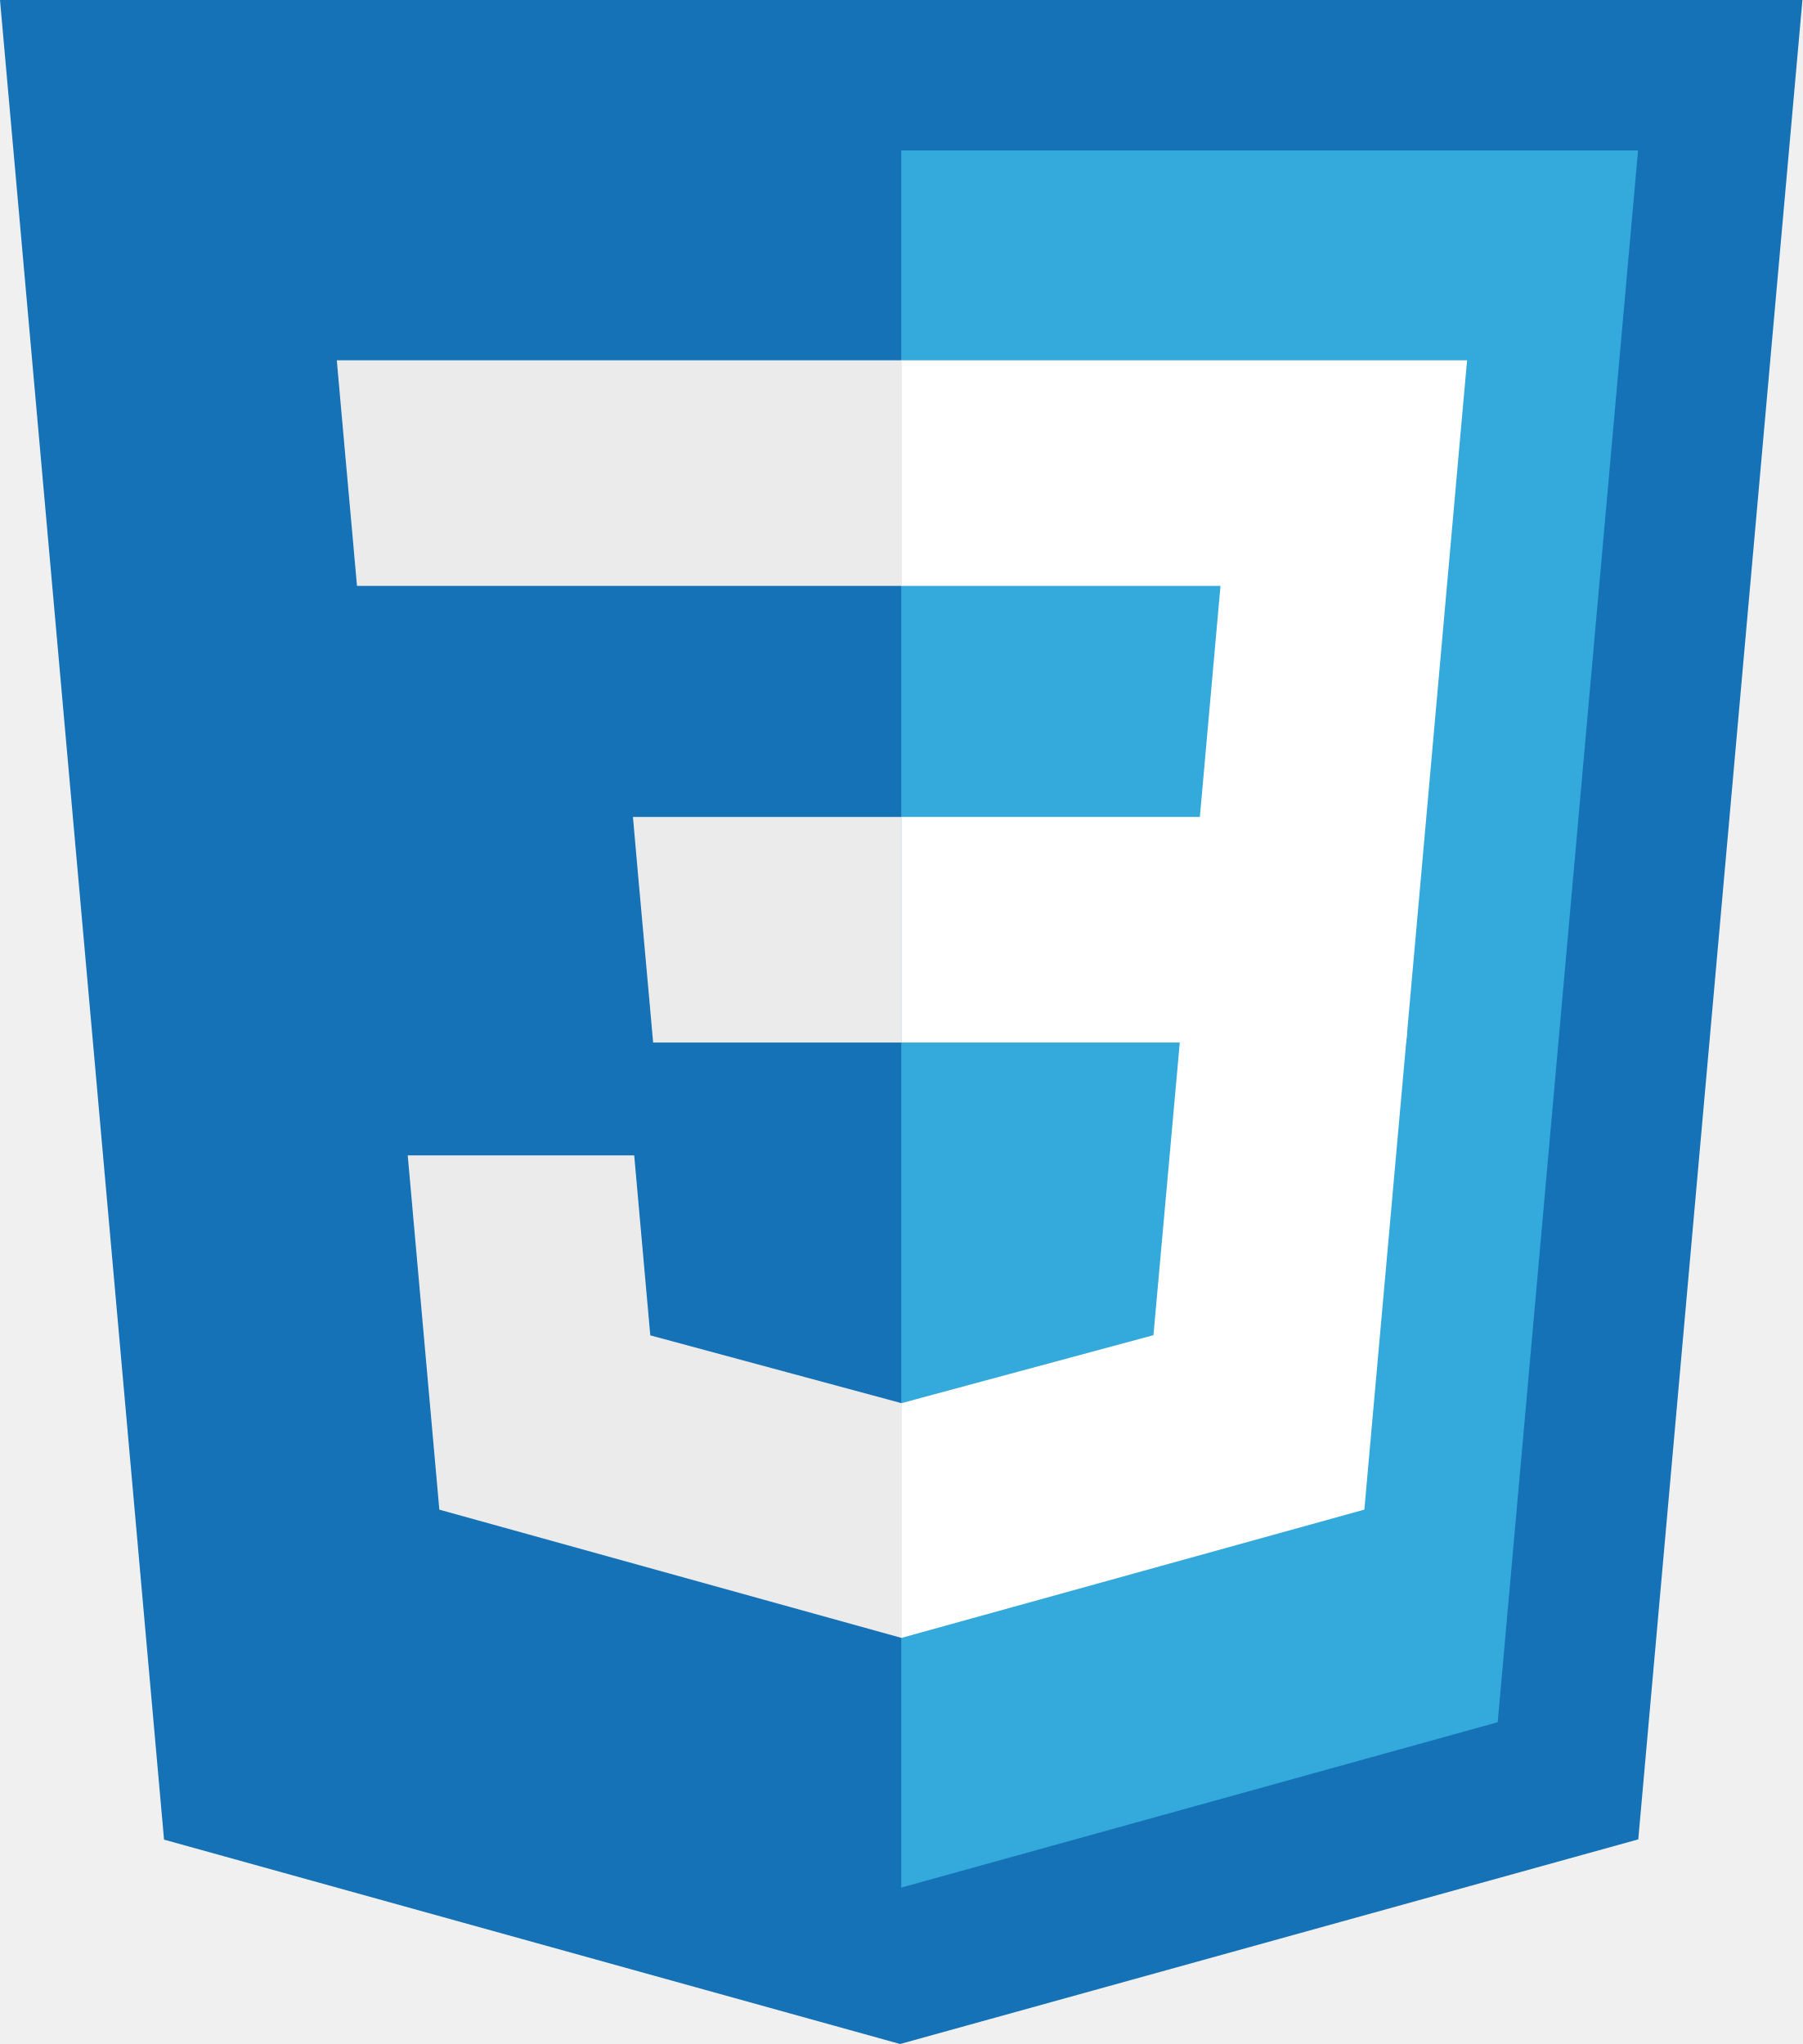
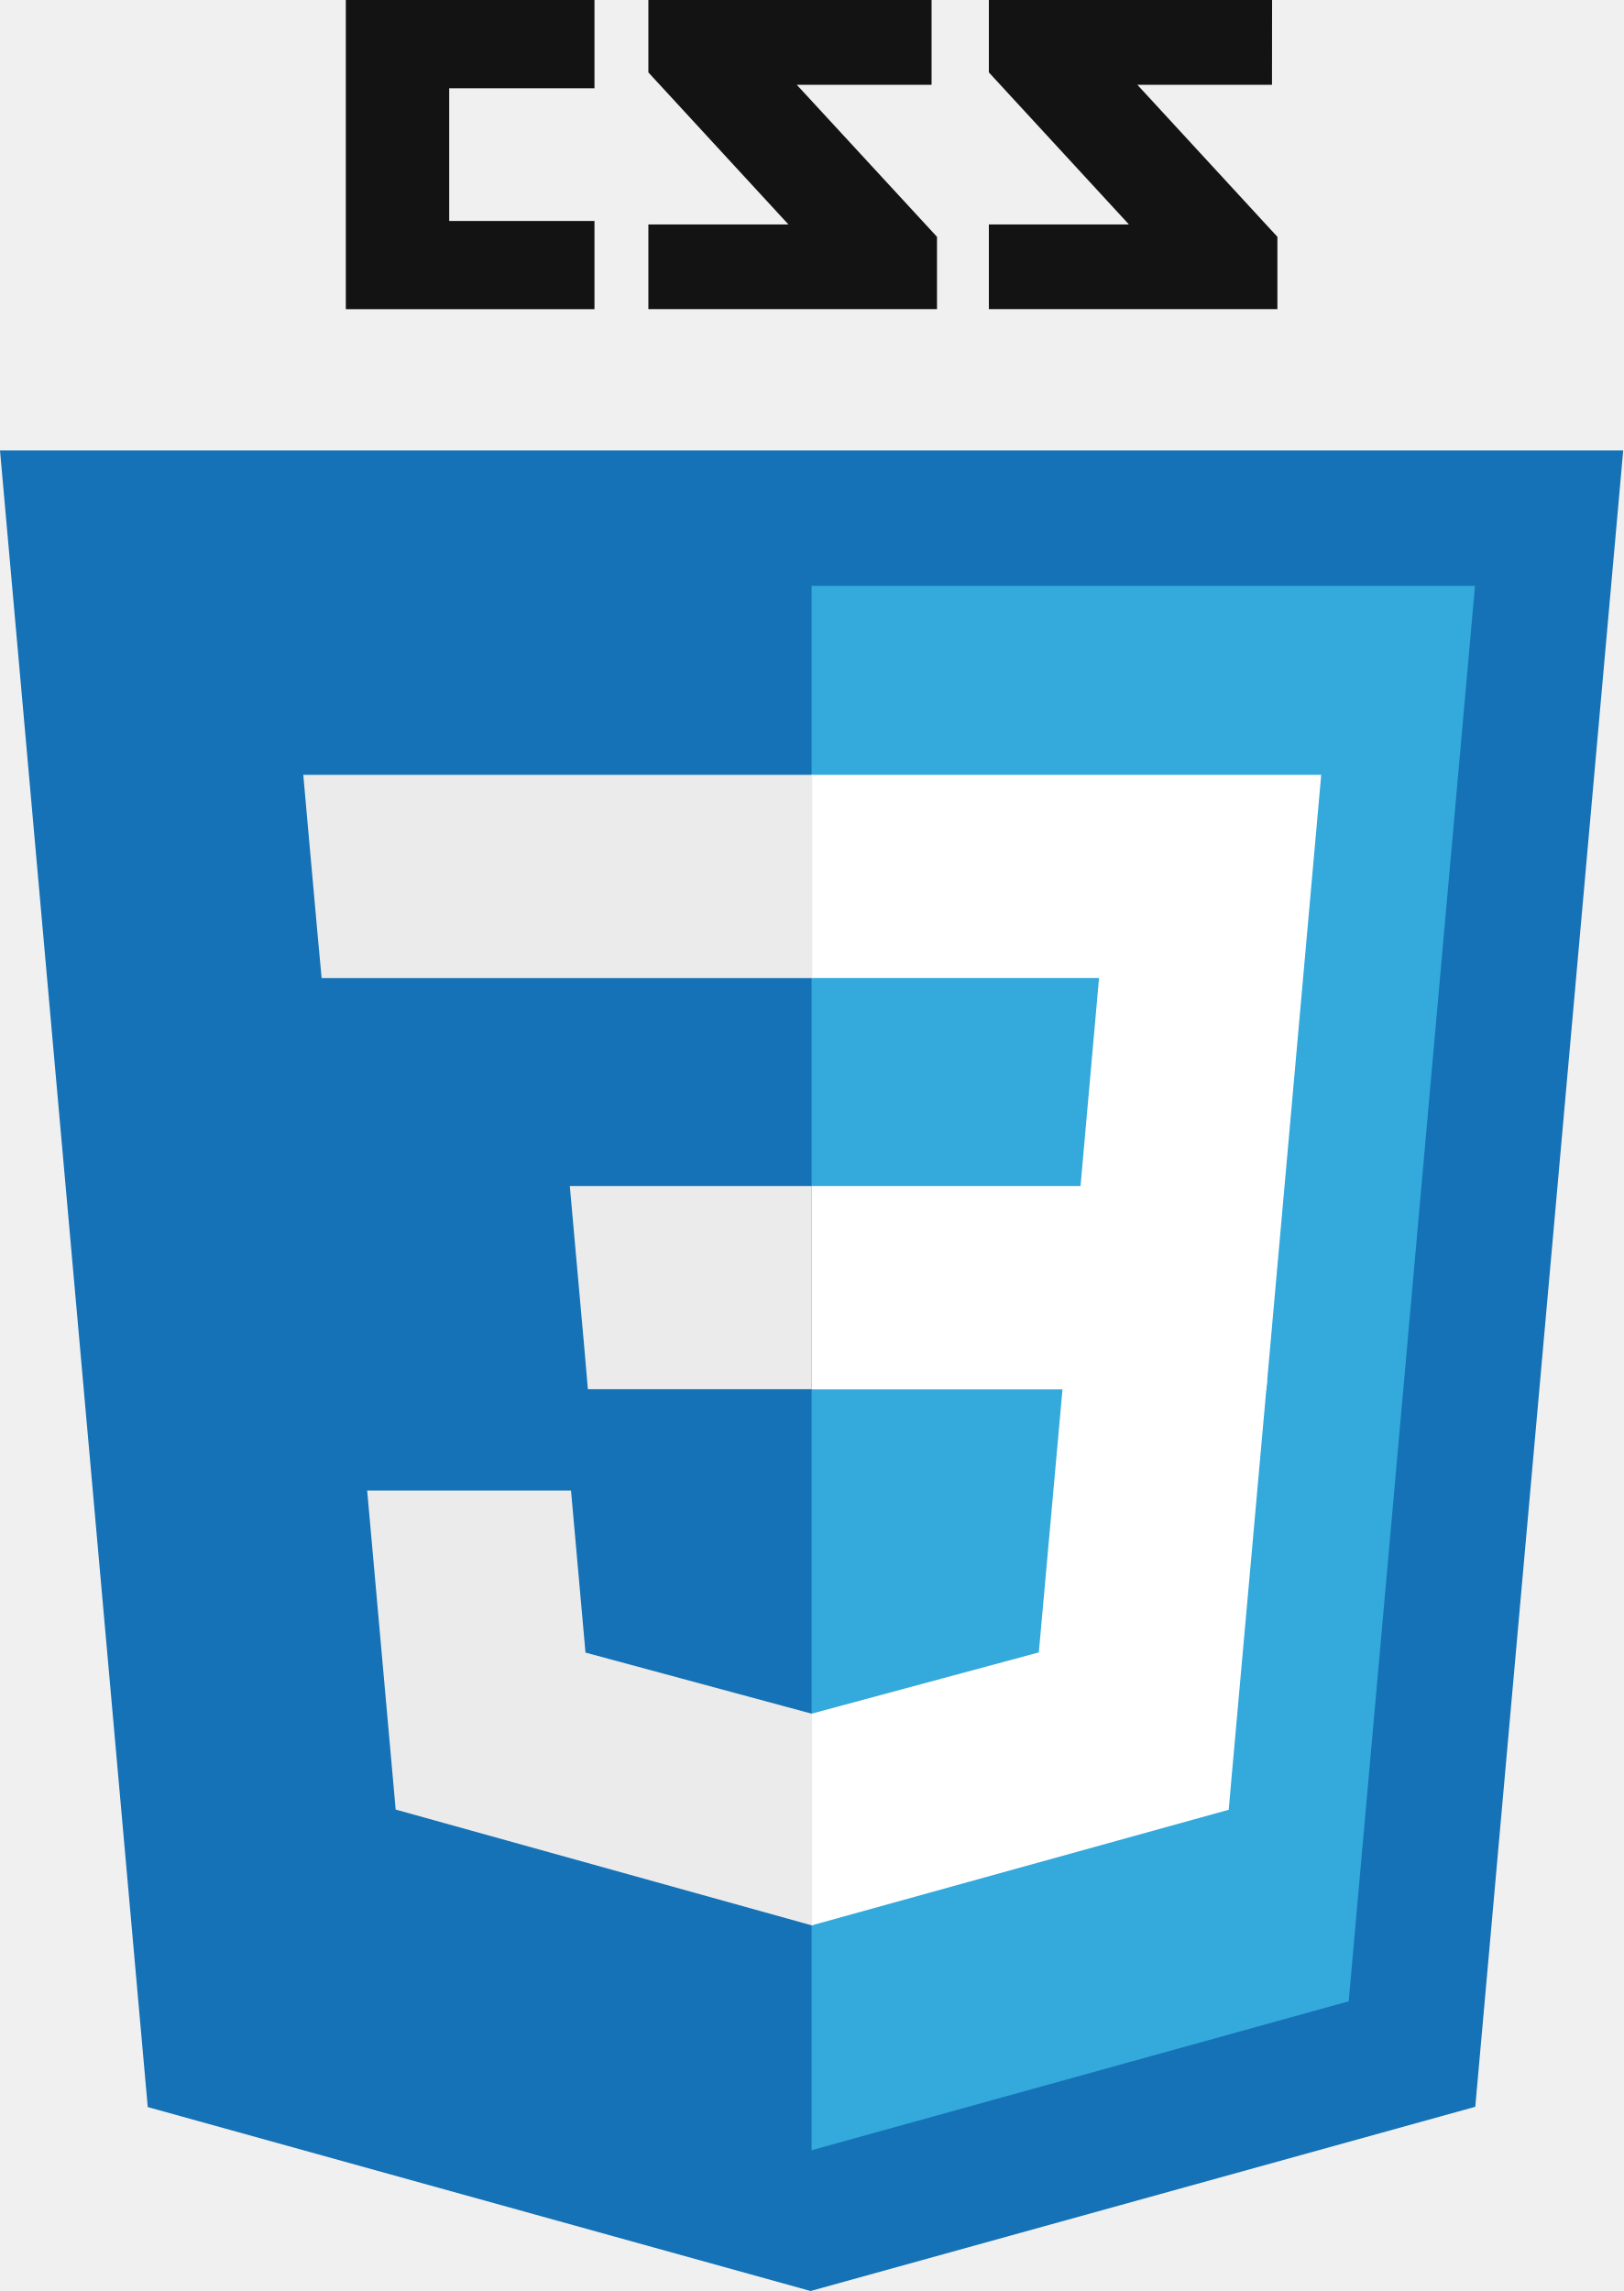
- <svg xmlns="http://www.w3.org/2000/svg" version="1.1" id="Layer_1" x="0px" y="0px" width="49.445px" height="56.078px" viewBox="10.41 11.426 49.445 56.078" enable-background="new 10.41 11.426 49.445 56.078" xml:space="preserve">
-   <path fill="#1572B6" d="M14.91,61.897l-4.5-50.471h49.445L55.352,61.89l-20.249,5.614L14.91,61.897L14.91,61.897z" />
-   <path fill="#33A9DC" d="M35.134,63.213l16.362-4.537l3.85-43.123H35.134V63.213L35.134,63.213z" />
-   <path fill="#FFFFFF" d="M35.134,33.839h8.191l0.566-6.339h-8.757v-6.19h15.522l-0.149,1.661l-1.521,17.058H35.134V33.839  L35.134,33.839z" />
-   <path fill="#EBEBEB" d="M35.17,49.915l-0.027,0.008l-6.894-1.861l-0.441-4.937h-6.213l0.867,9.719l12.679,3.519l0.028-0.008  L35.17,49.915L35.17,49.915z" />
-   <path fill="#FFFFFF" d="M42.798,39.767l-0.746,8.29l-6.904,1.863v6.44l12.69-3.517l0.093-1.046l1.077-12.03H42.798L42.798,39.767z" />
-   <path fill="#EBEBEB" d="M35.155,21.31v6.19H20.203l-0.124-1.391l-0.282-3.138l-0.148-1.661H35.155z M35.134,33.839v6.19h-6.807  l-0.124-1.391L27.92,35.5l-0.147-1.661H35.134z" />
+ <svg xmlns="http://www.w3.org/2000/svg" enable-background="new 0 0 1771 2499.8" viewBox="0 0 1771 2499.8">
+   <path d="m1387.8 92.5h-146.9l152.8 165.9v78.9h-314.8v-92.4h152.8l-152.8-165.9v-79h309zm-371.4 0h-147.1l153 165.9v78.9h-314.9v-92.4h152.8l-152.8-165.9v-79h309zm-367.8 3.8h-158.5v144.8h158.5v96.3h-271.3v-337.4h271.3z" fill="#131313" />
+   <path d="m161.2 2299.1-161.2-1807.7h1771l-161.4 1807.4-725.2 201z" fill="#1572b6" />
+   <path d="m885.5 2346.2 586-162.5 137.8-1544.5h-723.8z" fill="#33a9dc" />
+   <path d="m885.5 1294.1h293.4l20.2-227h-313.6v-221.6h556l-5.3 59.5-54.5 611h-496.2z" fill="#fff" />
+   <path d="m886.7 1869.9h-1l-246.9-66.7-15.8-176.8h-222.4l31.1 348.1 454.2 126.4h1.3v-231z" fill="#ebebeb" />
+   <path d="m1160.1 1506.3-26.7 296.7-247.3 66.7v231l454.5-126 3.3-37.5 38.6-431h-222.4z" fill="#fff" />
+   <path d="m886.3 845.5v221.7h-535.4l-4.6-49.8-10.1-112.4-5.3-59.5zm-.8 448.6v221.7h-244.1l-4.3-49.8-10.1-112.4-5.3-59.5h263.7z" fill="#ebebeb" />
</svg>
